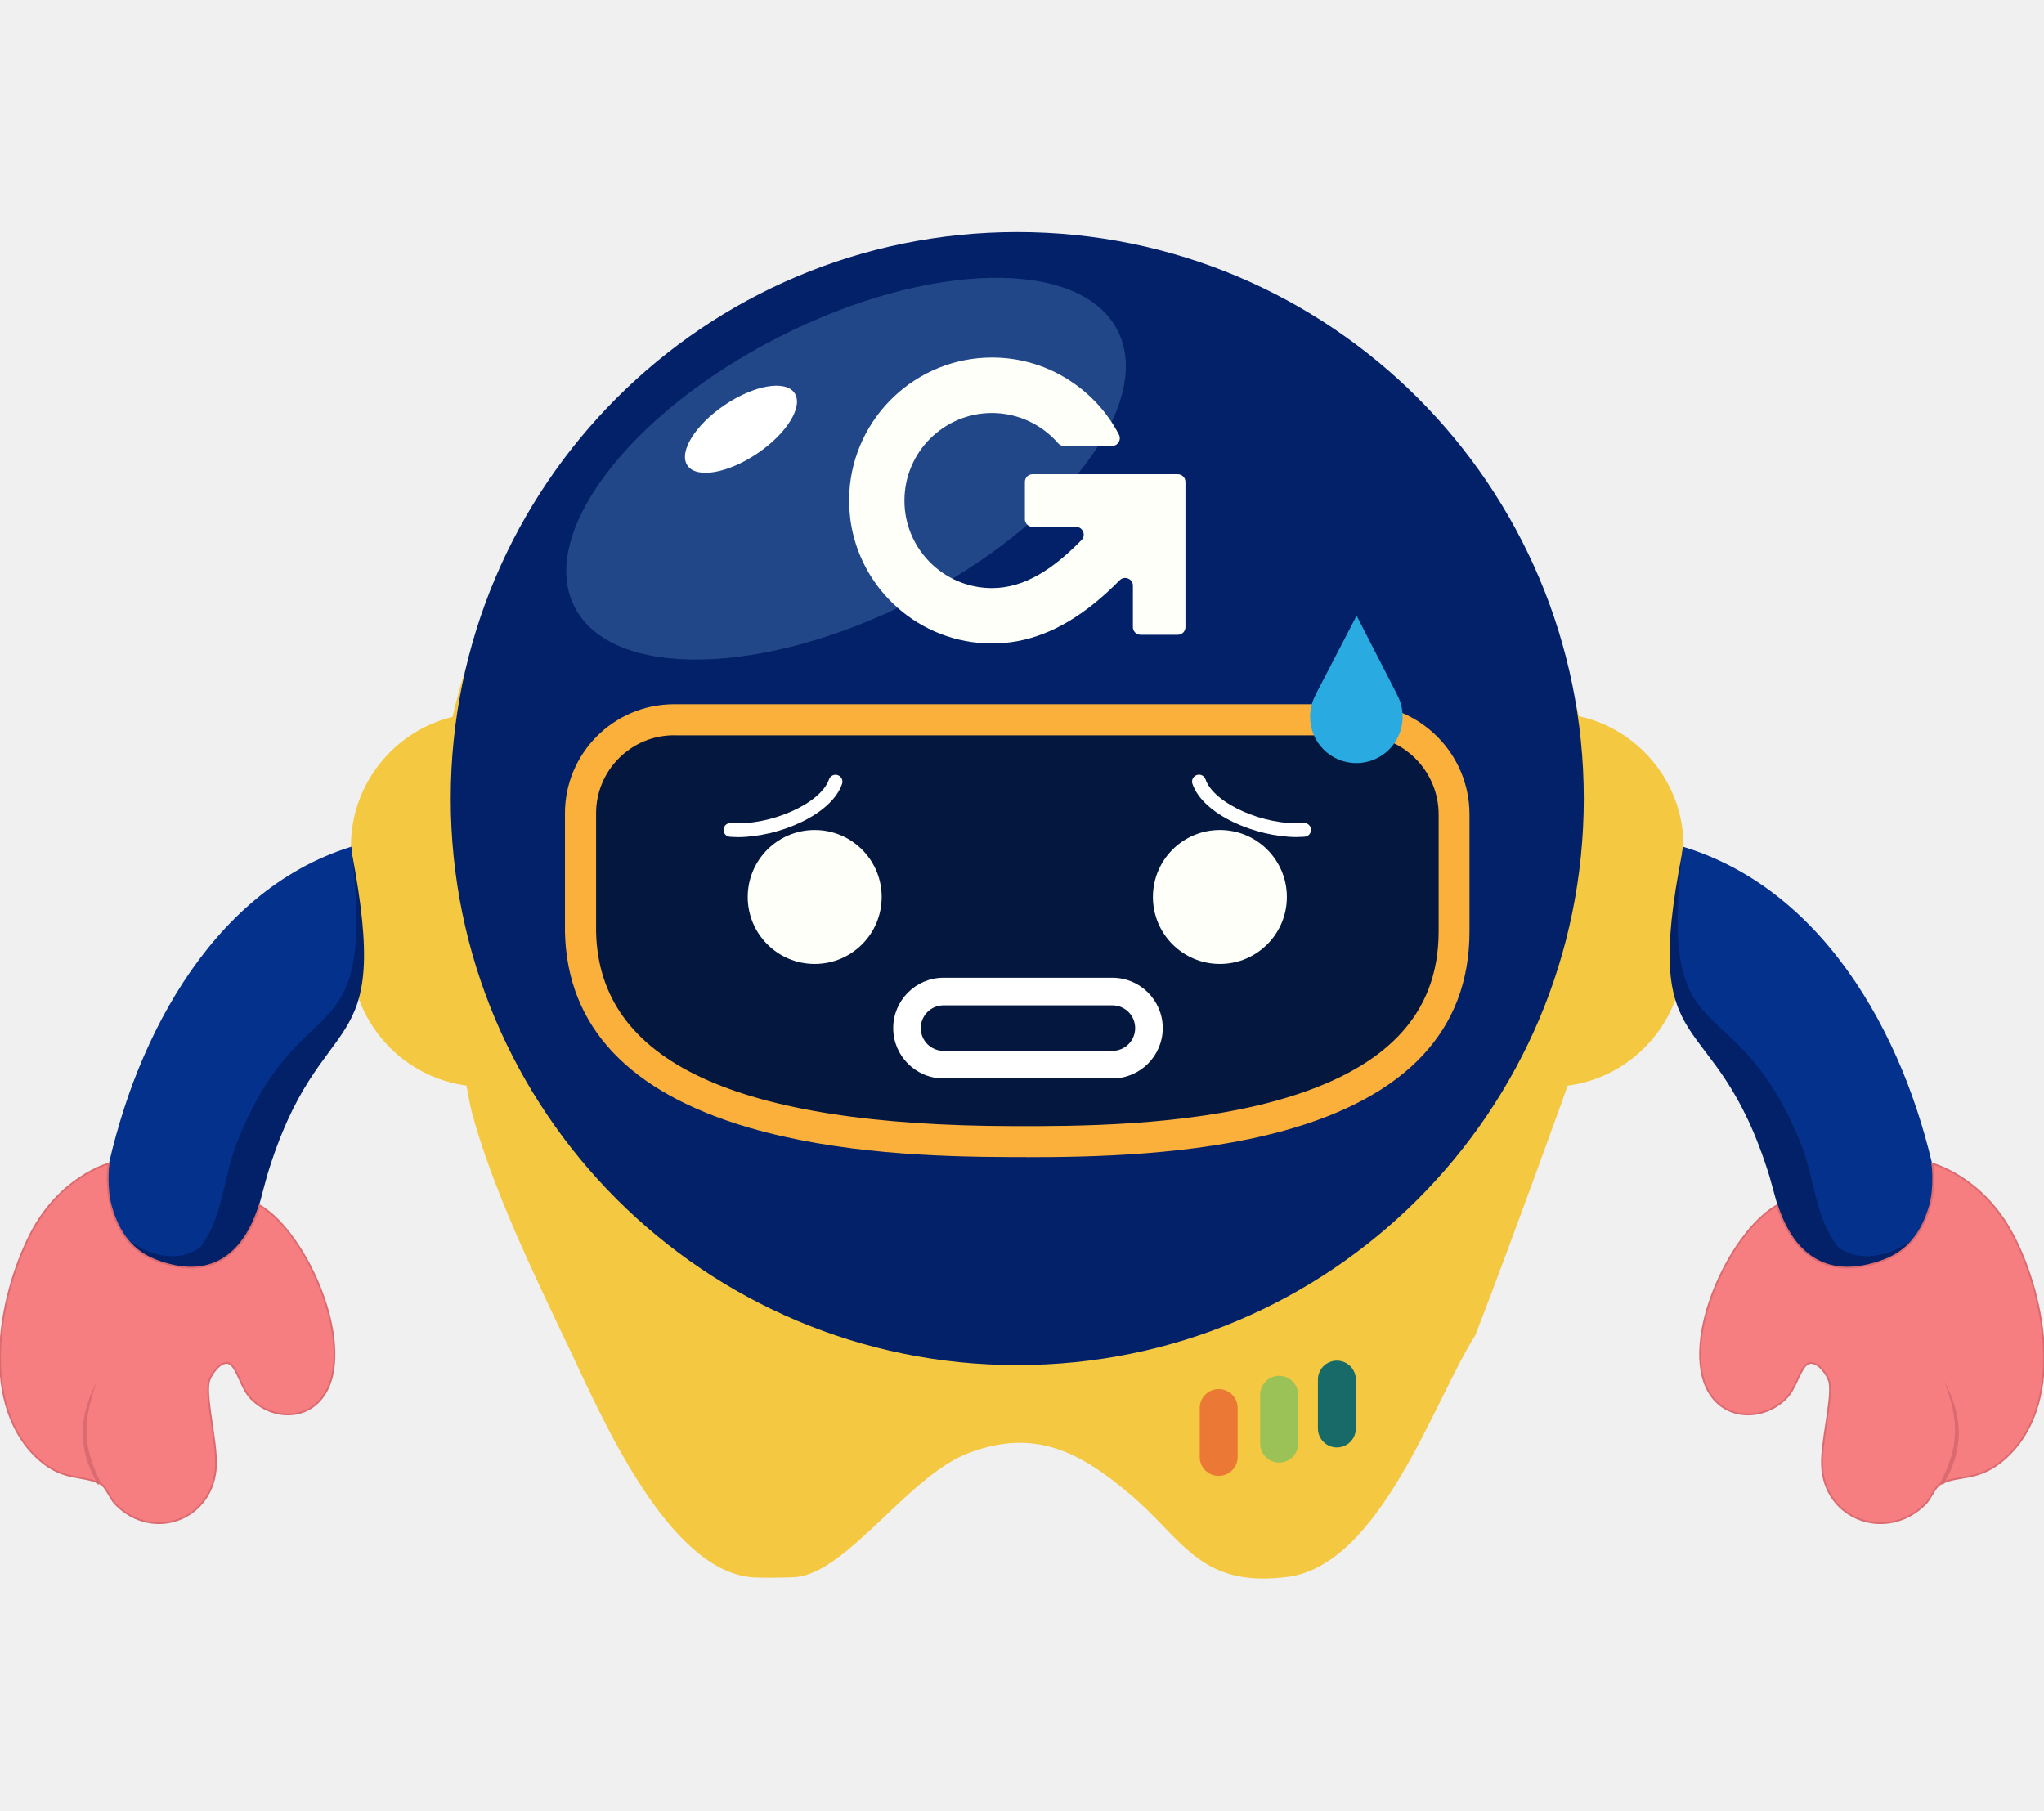
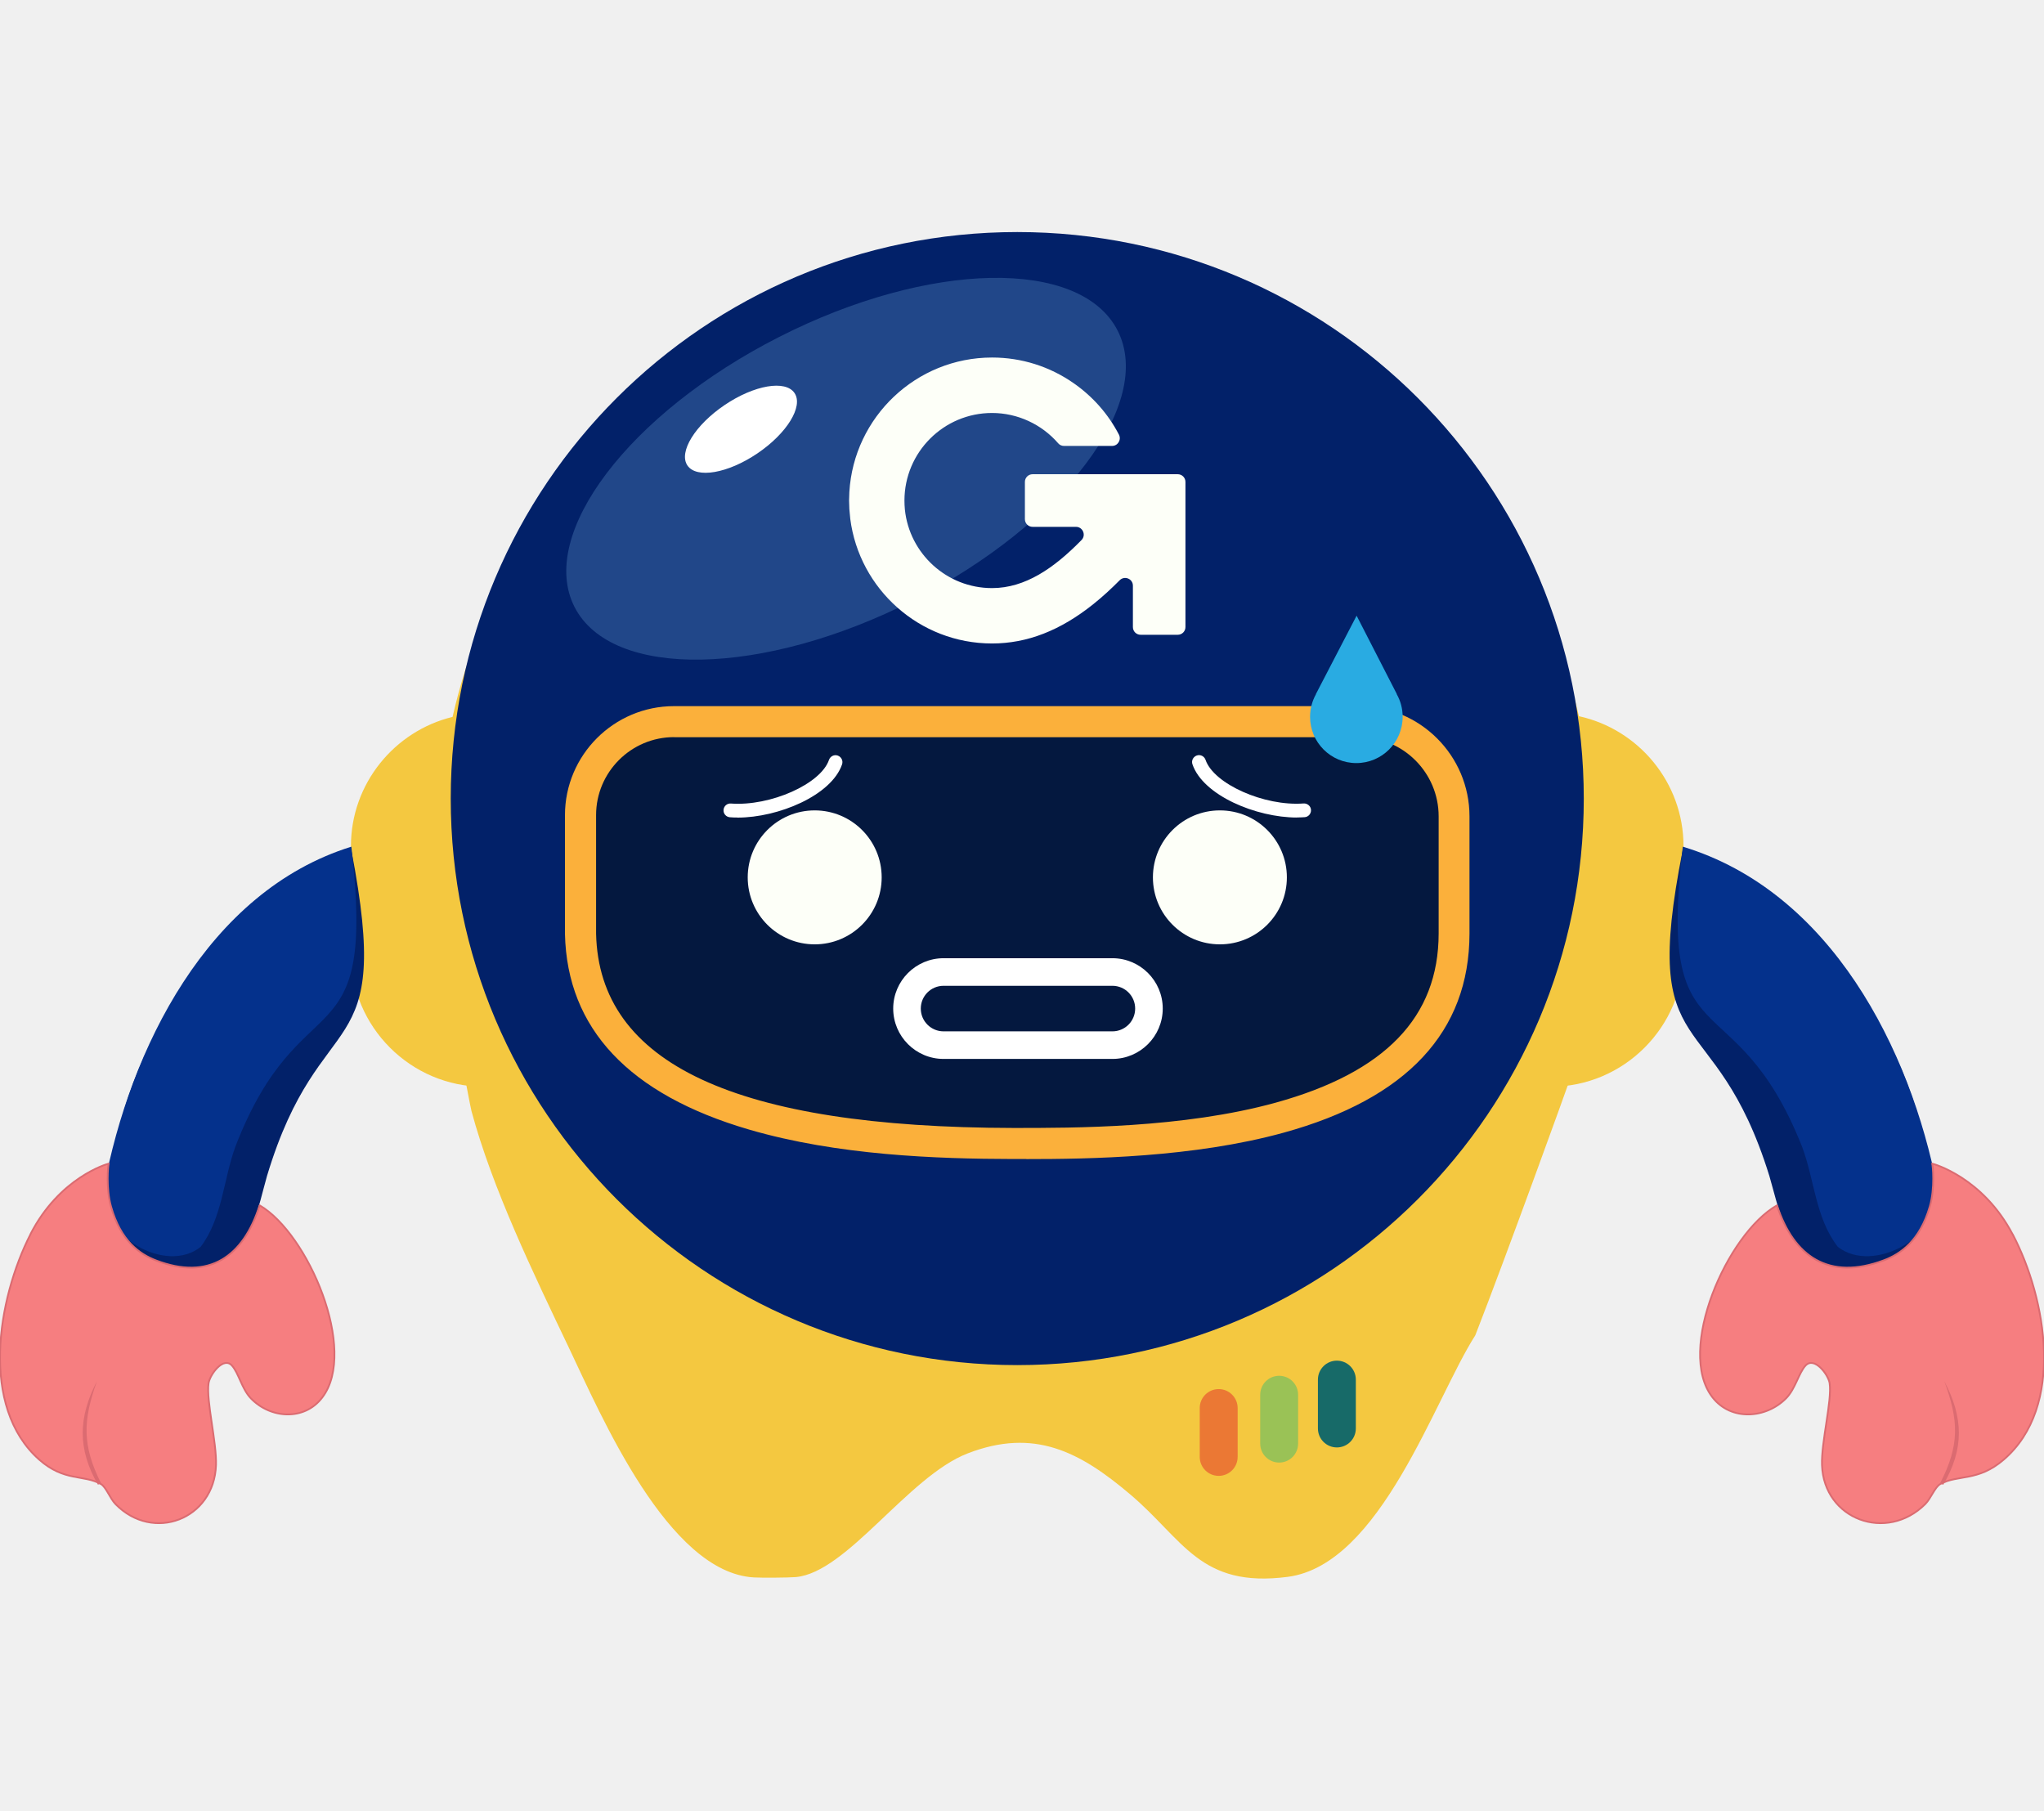
<svg xmlns="http://www.w3.org/2000/svg" id="Layer_1" version="1.1" viewBox="0 0 289 256">
  <defs>
    <style>
      .st0 {
        fill: #9ac256;
      }

      .st1 {
        fill: #29abe2;
      }

      .st2 {
        fill: #176a68;
      }

      .st3 {
        fill: #db6b71;
      }

      .st4 {
        fill: #fff;
      }

      .st5 {
        fill: #f67e80;
        stroke: #db6b71;
        stroke-linejoin: round;
        stroke-width: .25px;
      }

      .st6 {
        fill: #022169;
      }

      .st7 {
        fill: #04318c;
      }

      .st8 {
        fill: #eb7834;
      }

      .st9 {
        fill: #f4c840;
      }

      .st10 {
        fill: #fbb03b;
      }

      .st11 {
        fill: #214789;
      }

      .st12 {
        fill: #04183f;
      }

      .st13 {
        fill: #fdfff8;
      }
    </style>
  </defs>
-   <path class="st9" d="M238.04,119.62v15.24c0,10.33-8.45,18.79-18.79,18.79h-1.42c-12.93,28.04-41.29,47.51-74.2,47.51s-61.27-19.46-74.19-47.51h-1.03c-10.33,0-18.79-8.46-18.79-18.79v-15.24c0-8.81,6.15-16.26,14.37-18.26,8.25-36.37,40.77-63.52,79.63-63.52s71.33,27.1,79.62,63.42c8.43,1.84,14.79,9.39,14.79,18.36h0Z" />
+   <path class="st9" d="M238.04,119.62v15.24c0,10.33-8.45,18.79-18.79,18.79h-1.42c-12.93,28.04-41.29,47.51-74.2,47.51s-61.27-19.46-74.19-47.51h-1.03c-10.33,0-18.79-8.46-18.79-18.79v-15.24c0-8.81,6.15-16.26,14.37-18.26,8.25-36.37,40.77-63.52,79.63-63.52s71.33,27.1,79.62,63.42c8.43,1.84,14.79,9.39,14.79,18.36h.01Z" />
  <g>
-     <path class="st9" d="M221.76,153.23h-6.04c-13.78,26.48-43.98,42.47-78.57,40.96-1.41-.08-13.24-2.11-17.88-3.48-21.22-5.67-37.94-19.61-47.35-37.48h-6.02c.43,2.3.72,3.72.76,3.85,2.95,10.96,8.78,23,13.81,33.55,4.49,9.42,13.98,31.72,26.13,32.4,1.03.06,4.84.04,5.92-.05,7.25-.65,15.86-14.21,24.28-17.48,9.45-3.66,15.9-.22,22.99,5.78,7.57,6.41,9.86,13.28,22.27,11.67,13.15-1.7,20.74-25.09,26.53-34.15,4.53-11.61,13.15-35.48,13.16-35.58h0Z" />
-     <path class="st8" d="M172.31,208.67c-1.48,0-2.68-1.2-2.68-2.68v-6.91c0-1.48,1.2-2.68,2.68-2.68s2.68,1.2,2.68,2.68v6.91c0,1.48-1.2,2.68-2.68,2.68Z" />
+     <g>
+       <path class="st9" d="M221.76,153.23h-6.04c-13.78,26.48-43.98,42.47-78.57,40.96-1.41-.08-13.24-2.11-17.88-3.48-21.22-5.67-37.94-19.61-47.35-37.48h-6.02c.43,2.3.72,3.72.76,3.85,2.95,10.96,8.78,23,13.81,33.55,4.49,9.42,13.98,31.72,26.13,32.4,1.03.06,4.84.04,5.92-.05,7.25-.65,15.86-14.21,24.28-17.48,9.45-3.66,15.9-.22,22.99,5.78,7.57,6.41,9.86,13.28,22.27,11.67,13.15-1.7,20.74-25.09,26.53-34.15,4.53-11.61,13.15-35.48,13.16-35.58h0Z" />
+       <path class="st8" d="M172.31,208.67c-1.48,0-2.68-1.2-2.68-2.68v-6.91c0-1.48,1.2-2.68,2.68-2.68s2.68,1.2,2.68,2.68v6.91c0,1.48-1.2,2.68-2.68,2.68Z" />
+     </g>
+     <path class="st2" d="M189.02,204.65c-1.48,0-2.68-1.2-2.68-2.68v-6.91c0-1.48,1.2-2.68,2.68-2.68s2.68,1.2,2.68,2.68v6.91c0,1.48-1.2,2.68-2.68,2.68Z" />
+     <path class="st0" d="M180.86,206.79c-1.48,0-2.68-1.2-2.68-2.68v-6.91c0-1.48,1.2-2.68,2.68-2.68s2.68,1.2,2.68,2.68v6.91c0,1.48-1.2,2.68-2.68,2.68Z" />
  </g>
-   <path class="st2" d="M189.02,204.65c-1.48,0-2.68-1.2-2.68-2.68v-6.91c0-1.48,1.2-2.68,2.68-2.68s2.68,1.2,2.68,2.68v6.91c0,1.48-1.2,2.68-2.68,2.68Z" />
-   <path class="st0" d="M180.86,206.79c-1.48,0-2.68-1.2-2.68-2.68v-6.91c0-1.48,1.2-2.68,2.68-2.68s2.68,1.2,2.68,2.68v6.91c0,1.48-1.2,2.68-2.68,2.68Z" />
  <g>
    <g>
      <path class="st6" d="M49.68,120.22c-20.06,8.04-33.81,29.94-34.32,50.23-.17,6.7,11.82,11.87,16.9,7.22,3.8-3.48,4.12-6.51,5.49-11.4,7.56-25.11,17.93-14.97,11.93-46.04h0Z" />
      <path class="st7" d="M49.68,119.71c-20.34,6.32-31.31,28.61-35,48.26-.81,6.84,8.85,12.25,13.7,8.31,3.07-4.08,3.19-9.46,4.9-14.16,9.32-24.11,19.98-11.36,16.4-42.41Z" />
    </g>
    <path class="st5" d="M4.31,174.51c-4.67,9.14-7.2,24.4,1.23,31.86,3.56,3.15,6.28,2.08,8.73,3.46.73.41,1.28,2.03,2.06,2.83,5.31,5.44,13.94,2.18,14.21-5.51.11-3.23-1.41-9.11-1.05-11.58.18-1.21,2.1-3.84,3.31-2.49.95,1.06,1.39,3.29,2.66,4.62,2.77,2.89,7.58,3.24,10.12-.13,5.05-6.66-2.03-23.17-8.87-27.15-2.3,7.25-7.14,10.68-14.68,7.78-2.28-.88-4.96-2.72-6.34-7.63-.72-2.55-.42-5.88-.31-6.05-.21.04-6.96,1.94-11.08,9.99h0Z" />
    <path class="st3" d="M13.85,209.92c-2.91-5.06-2.79-9.52-.14-14.64-1.99,5.54-2.11,9.08.57,14.42l-.43.22h0Z" />
  </g>
  <g>
    <g>
      <path class="st6" d="M237.92,120.22c20.63,8.04,34.76,29.94,35.28,50.23.17,6.7-12.15,11.87-17.38,7.22-3.9-3.48-4.24-6.51-5.65-11.4-7.78-25.11-18.43-14.97-12.26-46.04h0Z" />
      <path class="st7" d="M237.93,119.71c20.91,6.32,32.19,28.61,35.99,48.26.83,6.84-9.1,12.25-14.08,8.31-3.16-4.08-3.28-9.46-5.05-14.16-9.58-24.11-20.54-11.36-16.86-42.41h0Z" />
    </g>
-     <path class="st5" d="M284.57,174.51c4.8,9.14,7.41,24.4-1.26,31.86-3.65,3.15-6.46,2.08-8.98,3.46-.75.41-1.32,2.03-2.12,2.83-5.46,5.44-14.33,2.18-14.6-5.51-.12-3.23,1.44-9.11,1.08-11.58-.18-1.21-2.16-3.84-3.41-2.49-.97,1.06-1.43,3.29-2.74,4.62-2.85,2.89-7.79,3.24-10.41-.13-5.19-6.66,2.09-23.17,9.12-27.15,2.36,7.25,7.34,10.68,15.09,7.78,2.35-.88,5.09-2.72,6.52-7.63.74-2.55.43-5.88.32-6.05.21.04,7.15,1.94,11.38,9.99h0Z" />
+     <path class="st5" d="M284.57,174.51c4.8,9.14,7.41,24.4-1.26,31.86-3.65,3.15-6.46,2.08-8.98,3.46-.75.41-1.32,2.03-2.12,2.83-5.46,5.44-14.33,2.18-14.6-5.51-.12-3.23,1.44-9.11,1.08-11.58-.18-1.21-2.16-3.84-3.41-2.49-.97,1.06-1.43,3.29-2.74,4.62-2.85,2.89-7.79,3.24-10.41-.13-5.19-6.66,2.09-23.17,9.12-27.15,2.36,7.25,7.34,10.68,15.09,7.78,2.35-.88,5.09-2.72,6.52-7.63.74-2.55.43-5.88.32-6.05.21.04,7.15,1.94,11.38,9.99h.01Z" />
    <path class="st3" d="M274.32,209.69c2.77-5.35,2.63-8.86.58-14.41,2.72,5.14,2.83,9.58-.15,14.65l-.43-.23h0Z" />
  </g>
  <g>
    <g>
      <circle class="st6" cx="143.83" cy="112.91" r="80.1" />
-       <ellipse class="st11" cx="119.62" cy="66.27" rx="43.08" ry="20.9" transform="translate(-17.04 61.43) rotate(-26.96)" />
+       <ellipse class="st11" cx="119.62" cy="66.27" rx="43.08" ry="20.9" transform="translate(-17.04 61.44) rotate(-26.96)" />
      <ellipse class="st4" cx="104.77" cy="60.69" rx="9.14" ry="4.13" transform="translate(-16.02 69.11) rotate(-34.07)" />
    </g>
    <path class="st13" d="M144.91,68.15v5.25c0,.61.49,1.09,1.09,1.09h6.13c.97,0,1.46,1.17.79,1.86-3.88,3.97-7.96,6.8-12.66,6.8-6.4,0-11.68-4.88-12.32-11.11-.04-.42-.06-.85-.06-1.27,0-6.83,5.55-12.38,12.38-12.38,3.61,0,7.03,1.6,9.36,4.29.2.24.51.37.82.37h6.79c.83,0,1.35-.88.97-1.61-1.5-2.88-3.67-5.36-6.38-7.25-3.4-2.38-7.4-3.64-11.55-3.64-10.74,0-19.55,8.42-20.18,19.01l-.04,1.21c0,.3.03,1.11.04,1.21,0,.09.13,1.39.13,1.39,1.28,9.92,9.78,17.61,20.04,17.61,4.97,0,9.67-1.83,14.36-5.59,1.3-1.04,2.52-2.17,3.69-3.35.69-.69,1.87-.21,1.87.77v5.85c0,.61.49,1.09,1.09,1.09h5.25c.61,0,1.09-.49,1.09-1.09v-20.52c0-.61-.49-1.09-1.09-1.09h-20.52c-.61,0-1.09.49-1.09,1.09h0Z" />
  </g>
  <g>
    <g>
-       <path class="st12" d="M143.27,161.41c17.25.03,62.27.16,62.32-29.68v-16.59c0-7.36-6.03-13.38-13.38-13.38h-96.89c-7.28,0-13.22,5.95-13.22,13.22v16.75c.64,28.74,44.19,29.65,61.19,29.68h0Z" />
-       <path class="st10" d="M145.12,163.6h-1.86c-10.82-.02-24.84-.51-37.34-4.16-16.98-4.96-25.74-14.27-26.04-27.66v-16.79c0-8.5,6.92-15.42,15.42-15.42h96.89c8.59,0,15.58,6.99,15.58,15.58v16.59c-.02,13.86-8.85,23.33-26.25,28.13-12.78,3.53-27.54,3.74-36.41,3.74h0ZM95.31,103.96c-6.08,0-11.03,4.95-11.03,11.03v16.75c.41,18.41,19.71,27.41,59,27.48h.09c8.36.02,23.9.04,37.01-3.58,15.48-4.28,23.01-12.1,23.03-23.9v-16.58c0-6.17-5.02-11.19-11.19-11.19h-96.9Z" />
+       <path class="st12" d="M143.27,161.67c17.25.03,62.27.16,62.32-29.68v-16.59c0-7.36-6.03-13.38-13.38-13.38h-96.89c-7.28,0-13.22,5.95-13.22,13.22v16.75c.64,28.74,44.19,29.65,61.19,29.68h-.02Z" />
+       <path class="st10" d="M145.12,163.87h-1.86c-10.82-.02-24.84-.51-37.34-4.16-16.98-4.96-25.74-14.27-26.04-27.66v-16.79c0-8.5,6.92-15.42,15.42-15.42h96.89c8.59,0,15.58,6.99,15.58,15.58v16.59c-.02,13.86-8.85,23.33-26.25,28.13-12.78,3.53-27.54,3.74-36.41,3.74h0ZM95.31,104.22c-6.08,0-11.03,4.95-11.03,11.03v16.75c.41,18.41,19.71,27.41,59,27.48h.09c8.35,0,23.9.04,37.01-3.58,15.48-4.28,23.01-12.1,23.03-23.9v-16.58c0-6.17-5.02-11.19-11.19-11.19h-96.91Z" />
    </g>
+     <path class="st4" d="M157.28,149.72h-23.87c-3.93,0-7.12-3.2-7.12-7.12s3.2-7.12,7.12-7.12h23.87c3.93,0,7.12,3.2,7.12,7.12s-3.2,7.12-7.12,7.12ZM133.41,139.38c-1.78,0-3.22,1.44-3.22,3.22s1.44,3.22,3.22,3.22h23.87c1.78,0,3.22-1.44,3.22-3.22s-1.44-3.22-3.22-3.22h-23.87Z" />
    <g>
-       <path class="st4" d="M157.28,152.48h-23.87c-3.93,0-7.12-3.2-7.12-7.12s3.2-7.12,7.12-7.12h23.87c3.93,0,7.12,3.2,7.12,7.12s-3.2,7.12-7.12,7.12h0ZM133.41,142.14c-1.78,0-3.22,1.44-3.22,3.22s1.44,3.22,3.22,3.22h23.87c1.78,0,3.22-1.44,3.22-3.22s-1.44-3.22-3.22-3.22h-23.87Z" />
      <g>
-         <g>
-           <circle class="st13" cx="172.48" cy="126.82" r="9.47" />
-           <path class="st4" d="M183.38,118.35c-5.78,0-13.28-3.13-14.78-7.53-.18-.51.1-1.06.61-1.24s1.06.1,1.24.61c1.16,3.41,8.29,6.59,13.87,6.17.54-.04,1.01.37,1.04.9.04.54-.37,1.01-.9,1.04-.35.02-.71.04-1.08.04h0Z" />
-         </g>
-         <g>
-           <circle class="st13" cx="115.19" cy="126.82" r="9.47" />
-           <path class="st4" d="M104.28,118.35c-.37,0-.73-.01-1.08-.04-.54-.04-.94-.51-.9-1.04.04-.54.51-.94,1.04-.9,5.58.41,12.71-2.76,13.87-6.17.18-.51.73-.79,1.24-.61.51.18.78.73.61,1.24-1.5,4.4-9,7.53-14.78,7.53h0Z" />
-         </g>
+         <circle class="st13" cx="172.48" cy="124.05" r="9.47" />
+         <path class="st4" d="M183.38,115.59c-5.78,0-13.28-3.13-14.78-7.53-.18-.51.1-1.06.61-1.24s1.06.1,1.24.61c1.16,3.41,8.29,6.59,13.87,6.17.53-.03,1.01.37,1.04.9.04.54-.37,1.01-.9,1.04-.35.02-.71.04-1.08.04h0Z" />
+       </g>
+       <g>
+         <circle class="st13" cx="115.19" cy="124.05" r="9.47" />
+         <path class="st4" d="M104.28,115.59c-.37,0-.73-.01-1.08-.04-.54-.04-.94-.51-.9-1.04.04-.54.5-.94,1.04-.9,5.58.41,12.71-2.76,13.87-6.17.18-.51.73-.79,1.24-.61.51.18.78.73.61,1.24-1.5,4.4-9.01,7.53-14.78,7.53h0Z" />
      </g>
    </g>
  </g>
  <path class="st1" d="M198.32,101.35c0,3.61-2.93,6.54-6.55,6.54s-6.54-2.93-6.54-6.54c0-1.17.31-2.26.84-3.21h-.02l5.76-11.09,5.69,11.09h-.02c.54.95.84,2.04.84,3.21h0Z" />
</svg>
